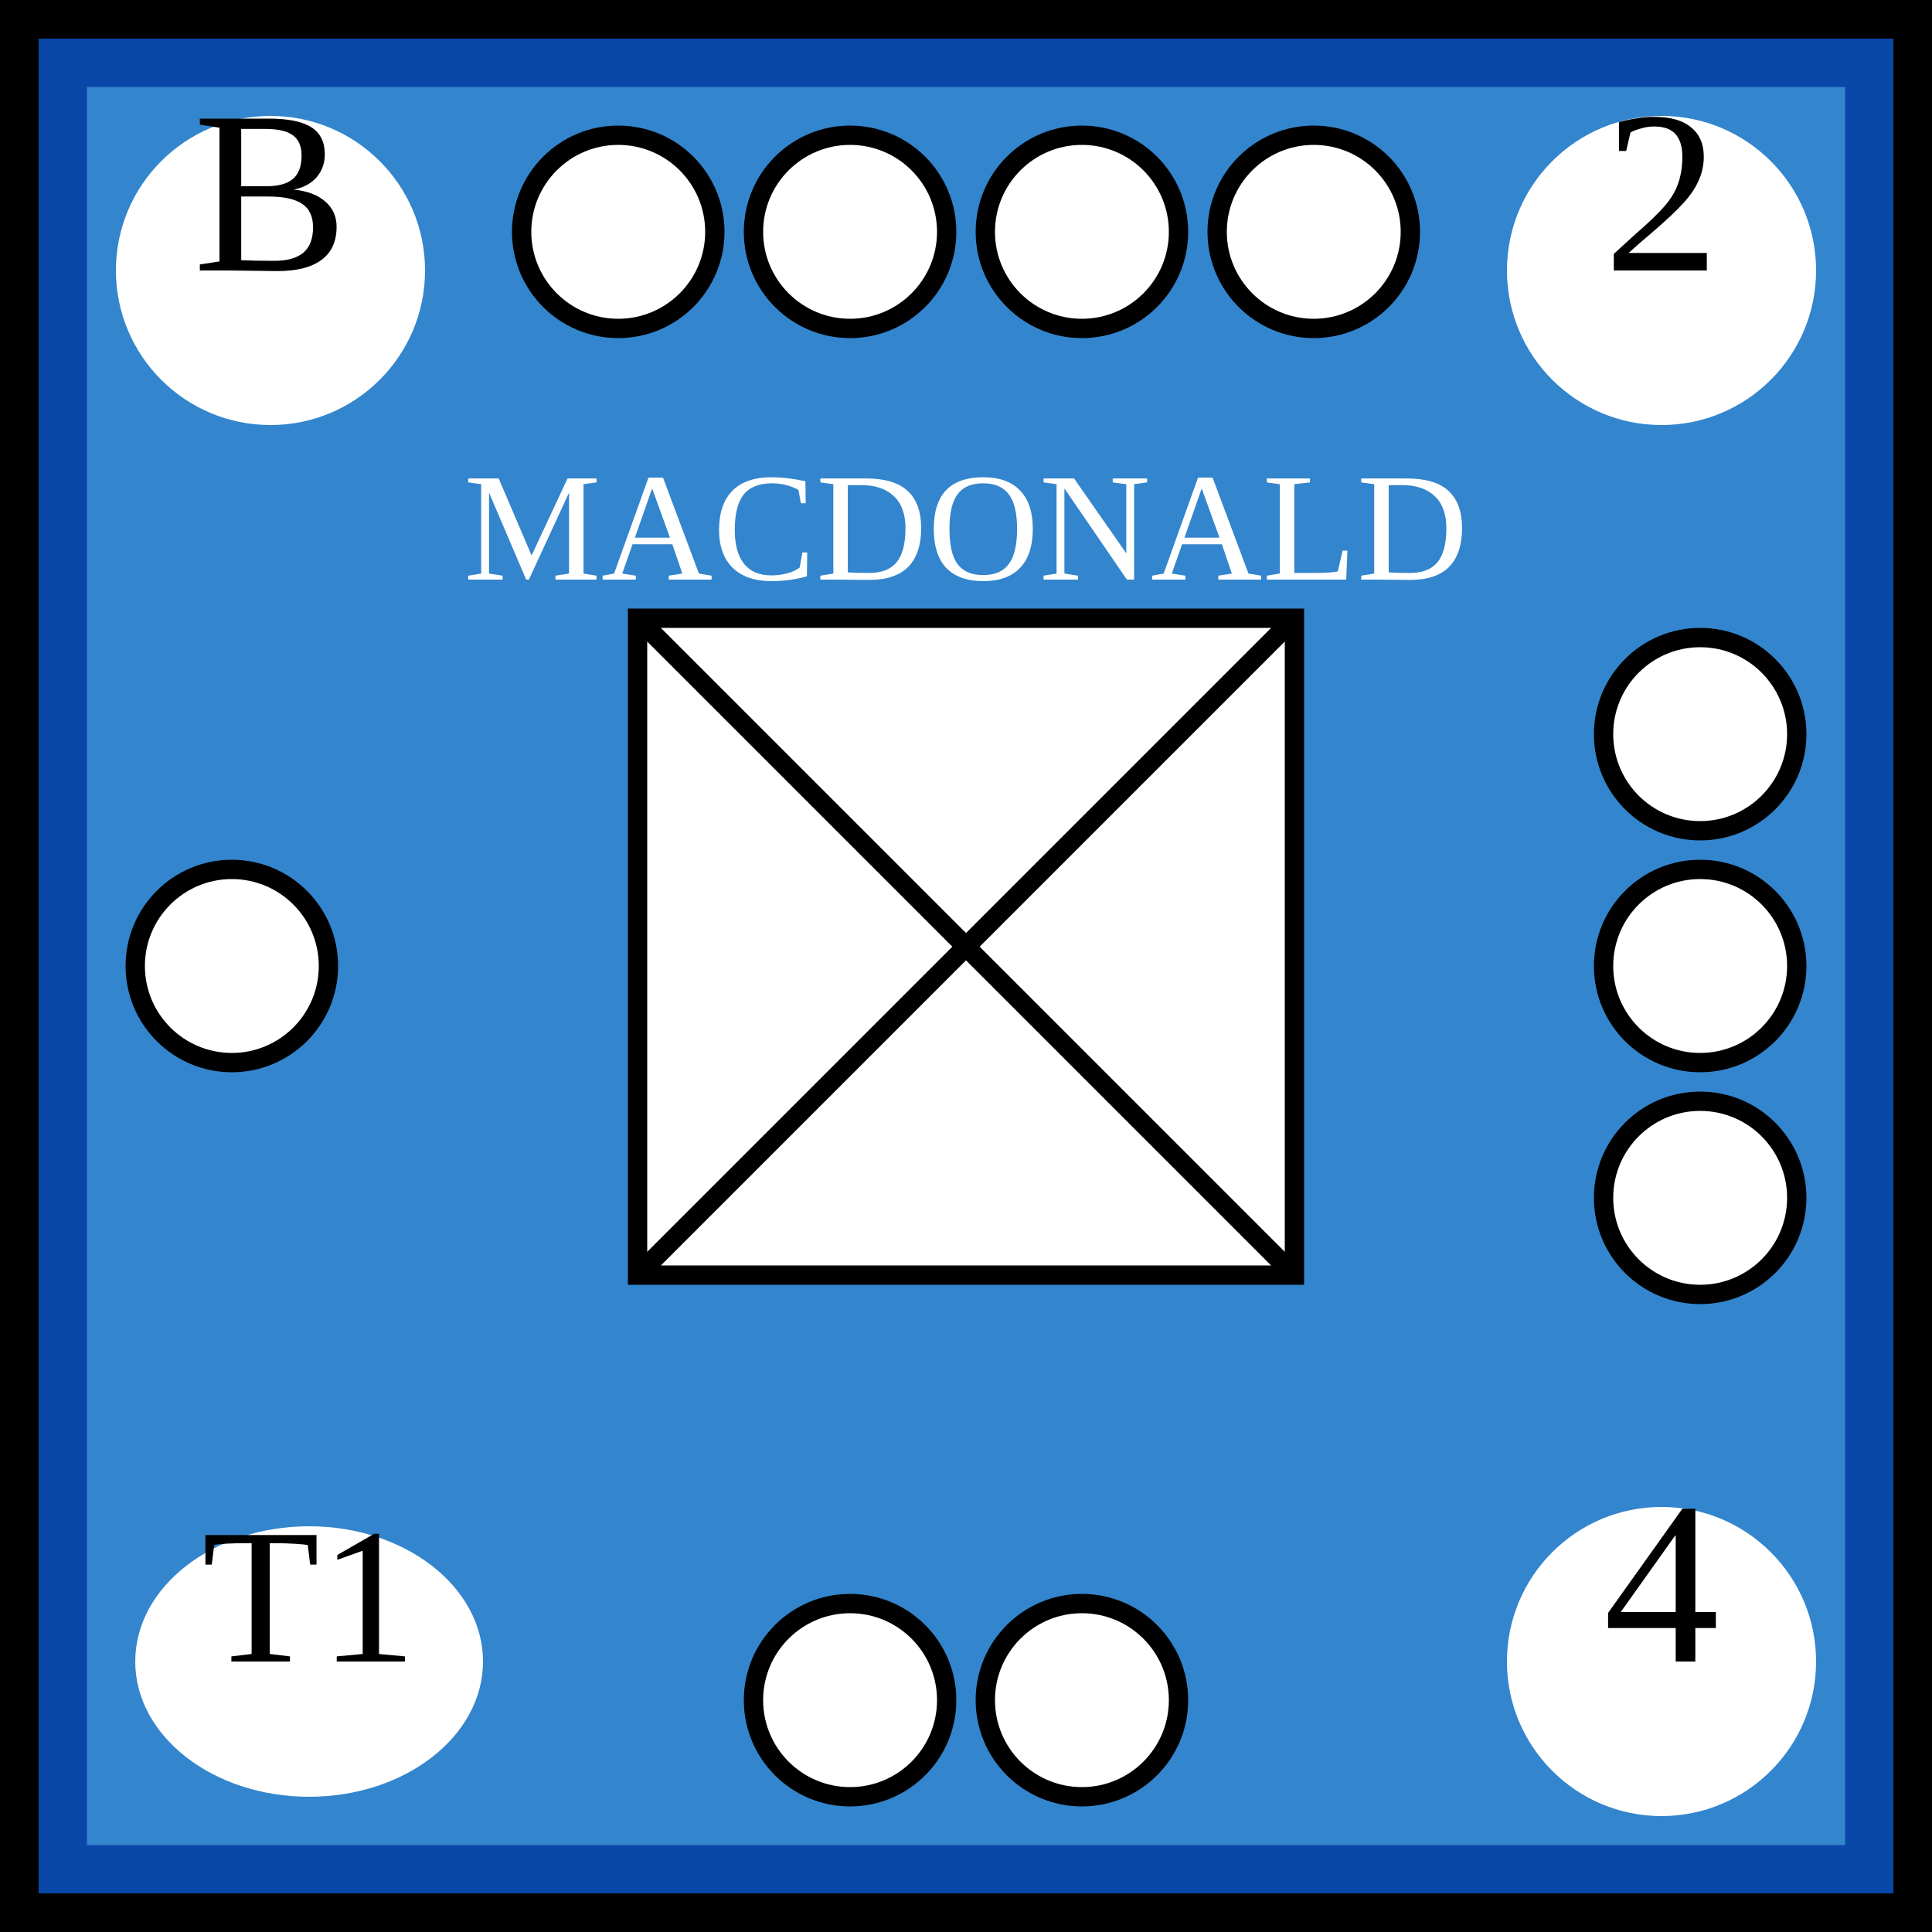
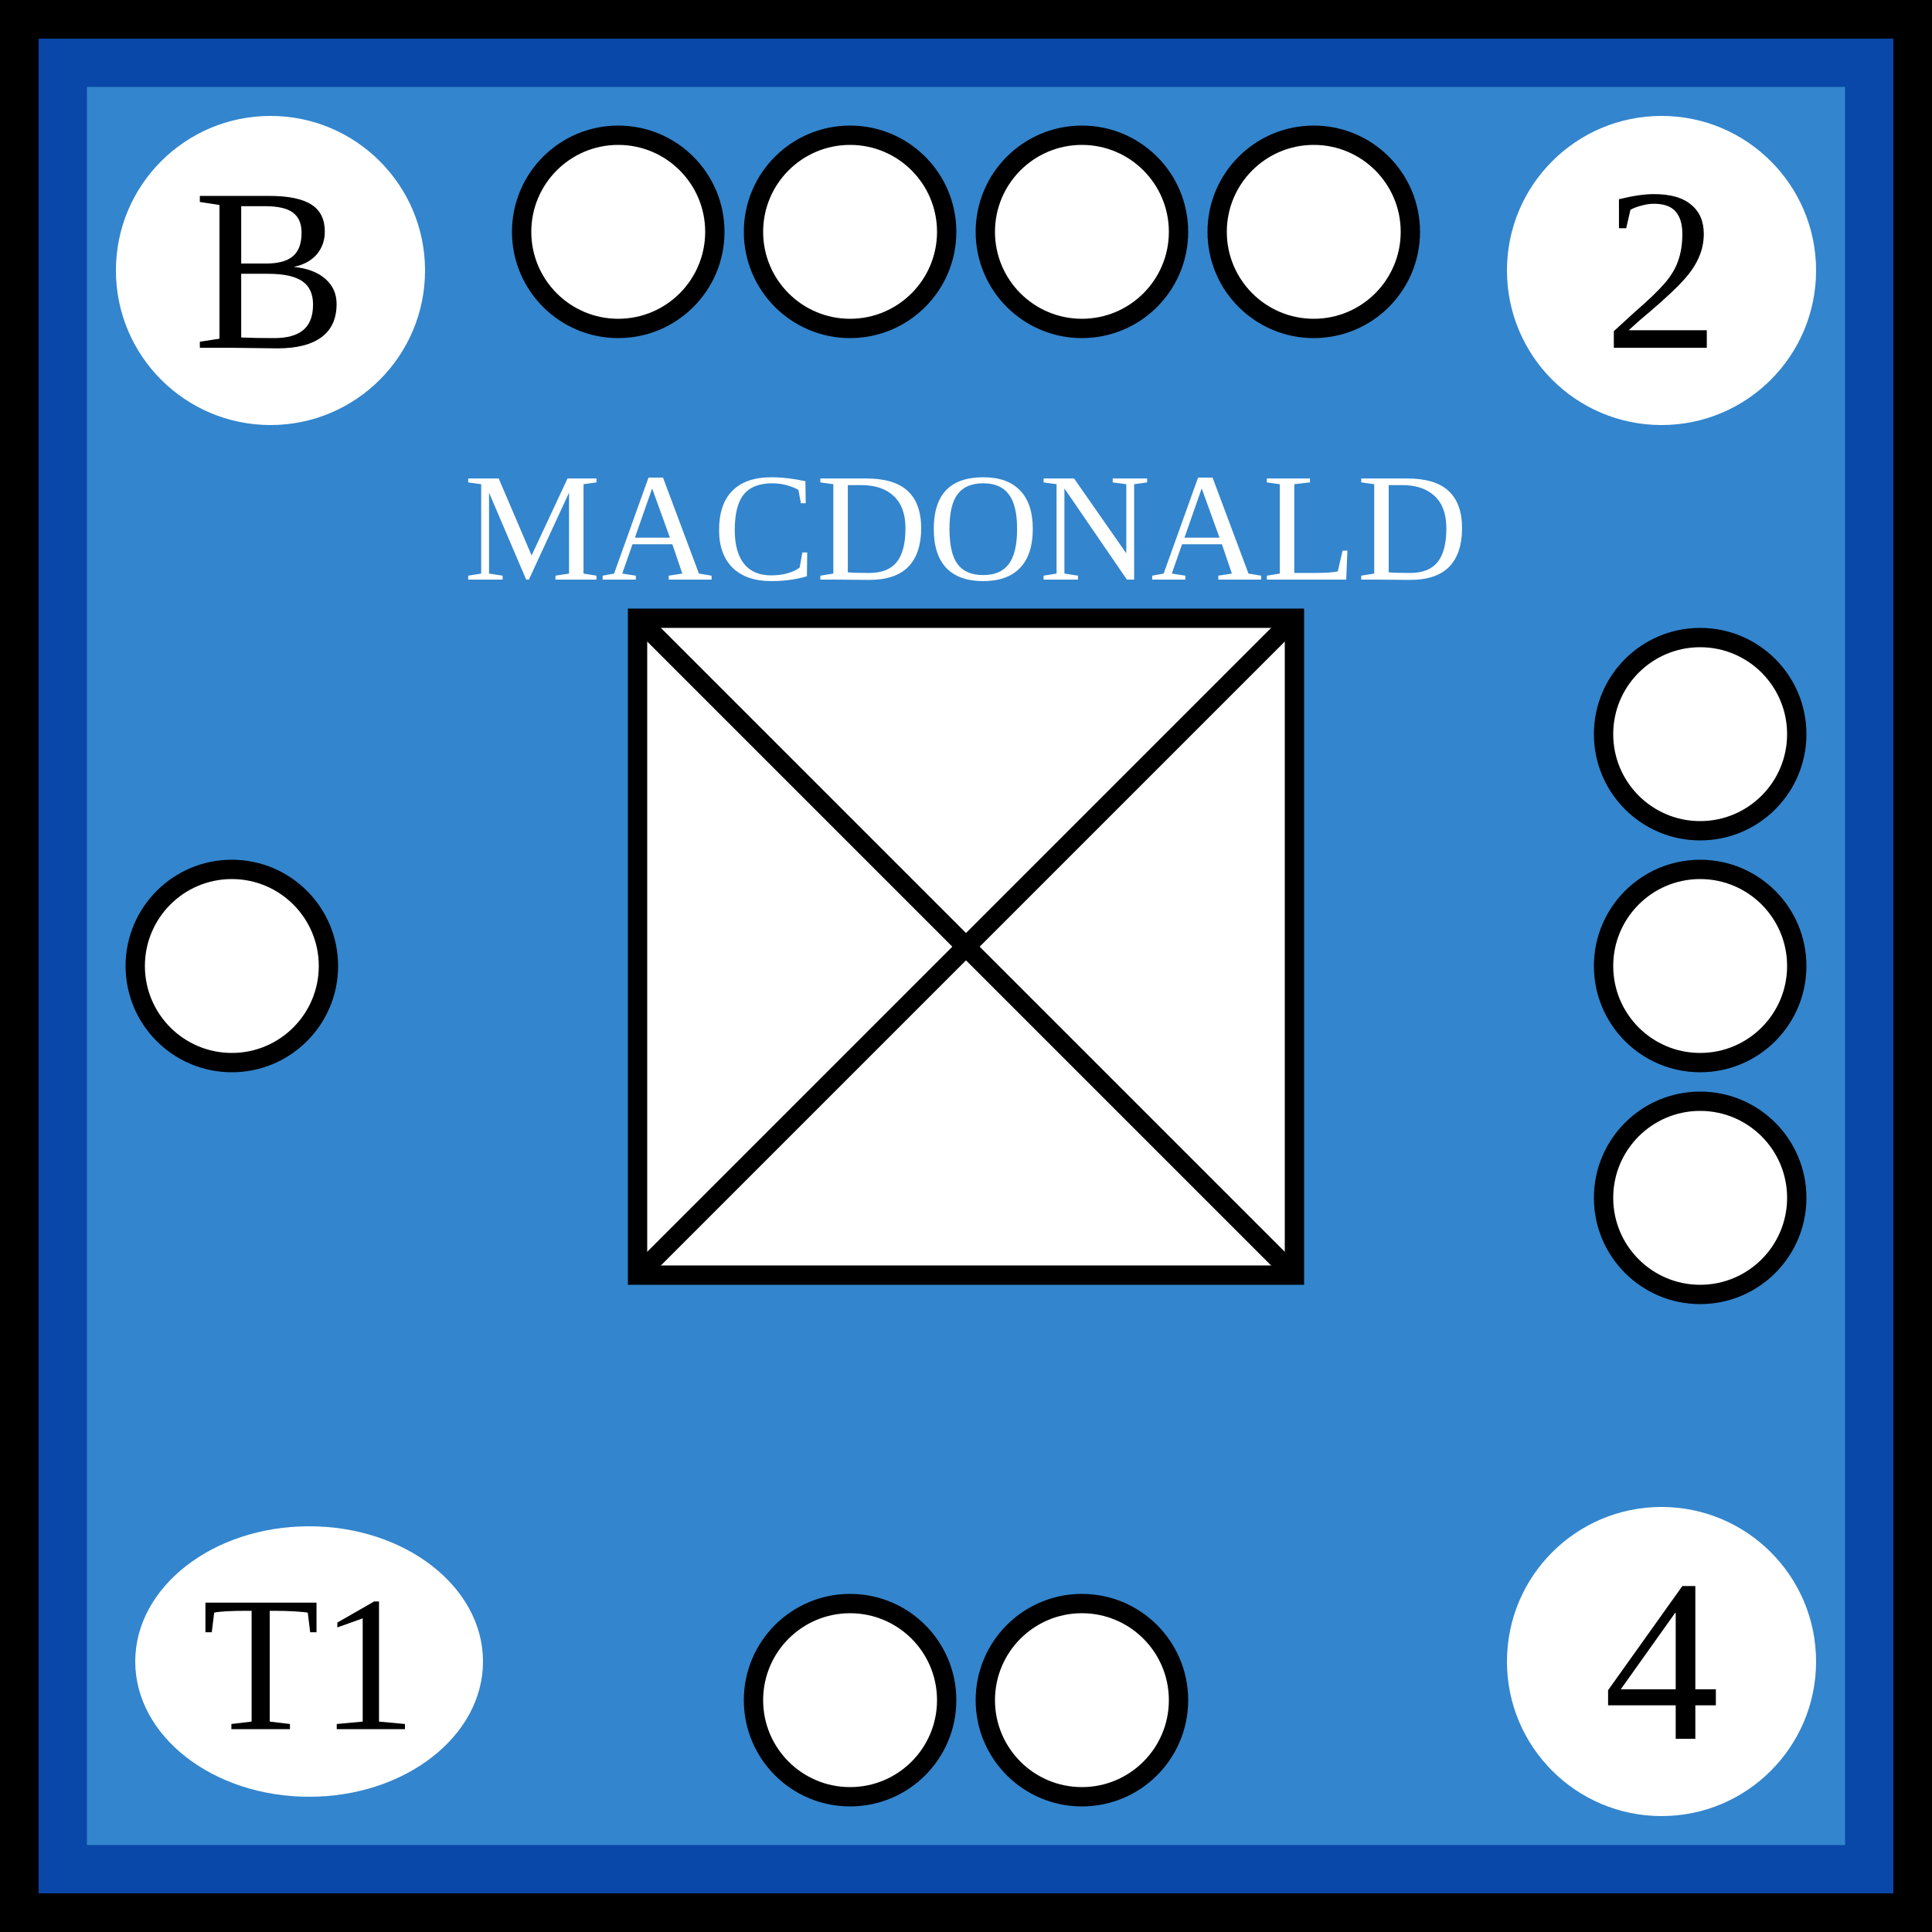
<svg xmlns="http://www.w3.org/2000/svg" xmlns:xlink="http://www.w3.org/1999/xlink" viewBox="0 0 100 100" width="100" height="100">
  <defs id="common">
    <rect id="background" width="100" height="100" fill="rgb(51,133,205)" stroke="rgb(9,71,168)" stroke-width="9" />
    <g id="border" stroke="black" stroke-width="2">
      <line x1="0" y1="1" x2="100" y2="1" />
      <line x1="1" y1="1" x2="1" y2="100" />
      <line x1="0" y1="99" x2="100" y2="99" />
      <line x1="99" y1="1" x2="99" y2="100" />
    </g>
    <clipPath id="block">
      <use xlink:href="#background" />
    </clipPath>
  </defs>
  <g id="unit">
    <use xlink:href="#background" clip-path="url(#block)" />
    <use xlink:href="#border" clip-path="url(#block)" />
    <g id="symbol" text-anchor="middle">
      <text x="50" y="30" font-size="8" fill="white">MACDONALD</text>
      <rect x="33" y="32" width="34" height="34" fill="white" stroke="black" />
      <line x1="33" y1="32" x2="67" y2="66" stroke="black" />
      <line x1="33" y1="66" x2="67" y2="32" stroke="black" />
    </g>
    <g id="attributes" text-anchor="middle" font-size="12">
      <g id="initiative">
        <circle cx="14" cy="14" r="8" fill="white" />
-         <text x="14" y="14">B</text>
+         <text x="14" y="18">B</text>
      </g>
      <g id="firepower">
        <circle cx="86" cy="14" r="8" fill="white" />
-         <text x="86" y="14">2</text>
+         <text x="86" y="18">2</text>
      </g>
      <g id="movement">
        <circle cx="86" cy="86" r="8" fill="white" />
-         <text x="86" y="86">4</text>
+         <text x="86" y="90">4</text>
      </g>
      <g id="arrival">
        <ellipse cx="16" cy="86" rx="9" ry="7" fill="white" />
-         <text x="16" y="86" font-size="10">T1</text>
+         <text x="16" y="89.5" font-size="10">T1</text>
      </g>
    </g>
    <g id="pips" stroke="black" fill="white">
      <g id="strength4">
        <circle id="topleftouter" cx="32" cy="12" r="5" />
        <circle id="topleftinner" cx="44" cy="12" r="5" />
        <circle id="toprightinner" cx="56" cy="12" r="5" />
        <circle id="toprightouter" cx="68" cy="12" r="5" />
      </g>
      <g id="strength3">
        <circle id="righttop" cx="88" cy="38" r="5" />
        <circle id="rightcenter" cx="88" cy="50" r="5" />
        <circle id="rightbottom" cx="88" cy="62" r="5" />
      </g>
      <g id="strength2">
        <circle id="bottomleft" cx="44" cy="88" r="5" />
        <circle id="bottomright" cx="56" cy="88" r="5" />
      </g>
      <g id="strength1">
        <circle id="leftcenter" cx="12" cy="50" r="5" />
      </g>
    </g>
  </g>
</svg>
